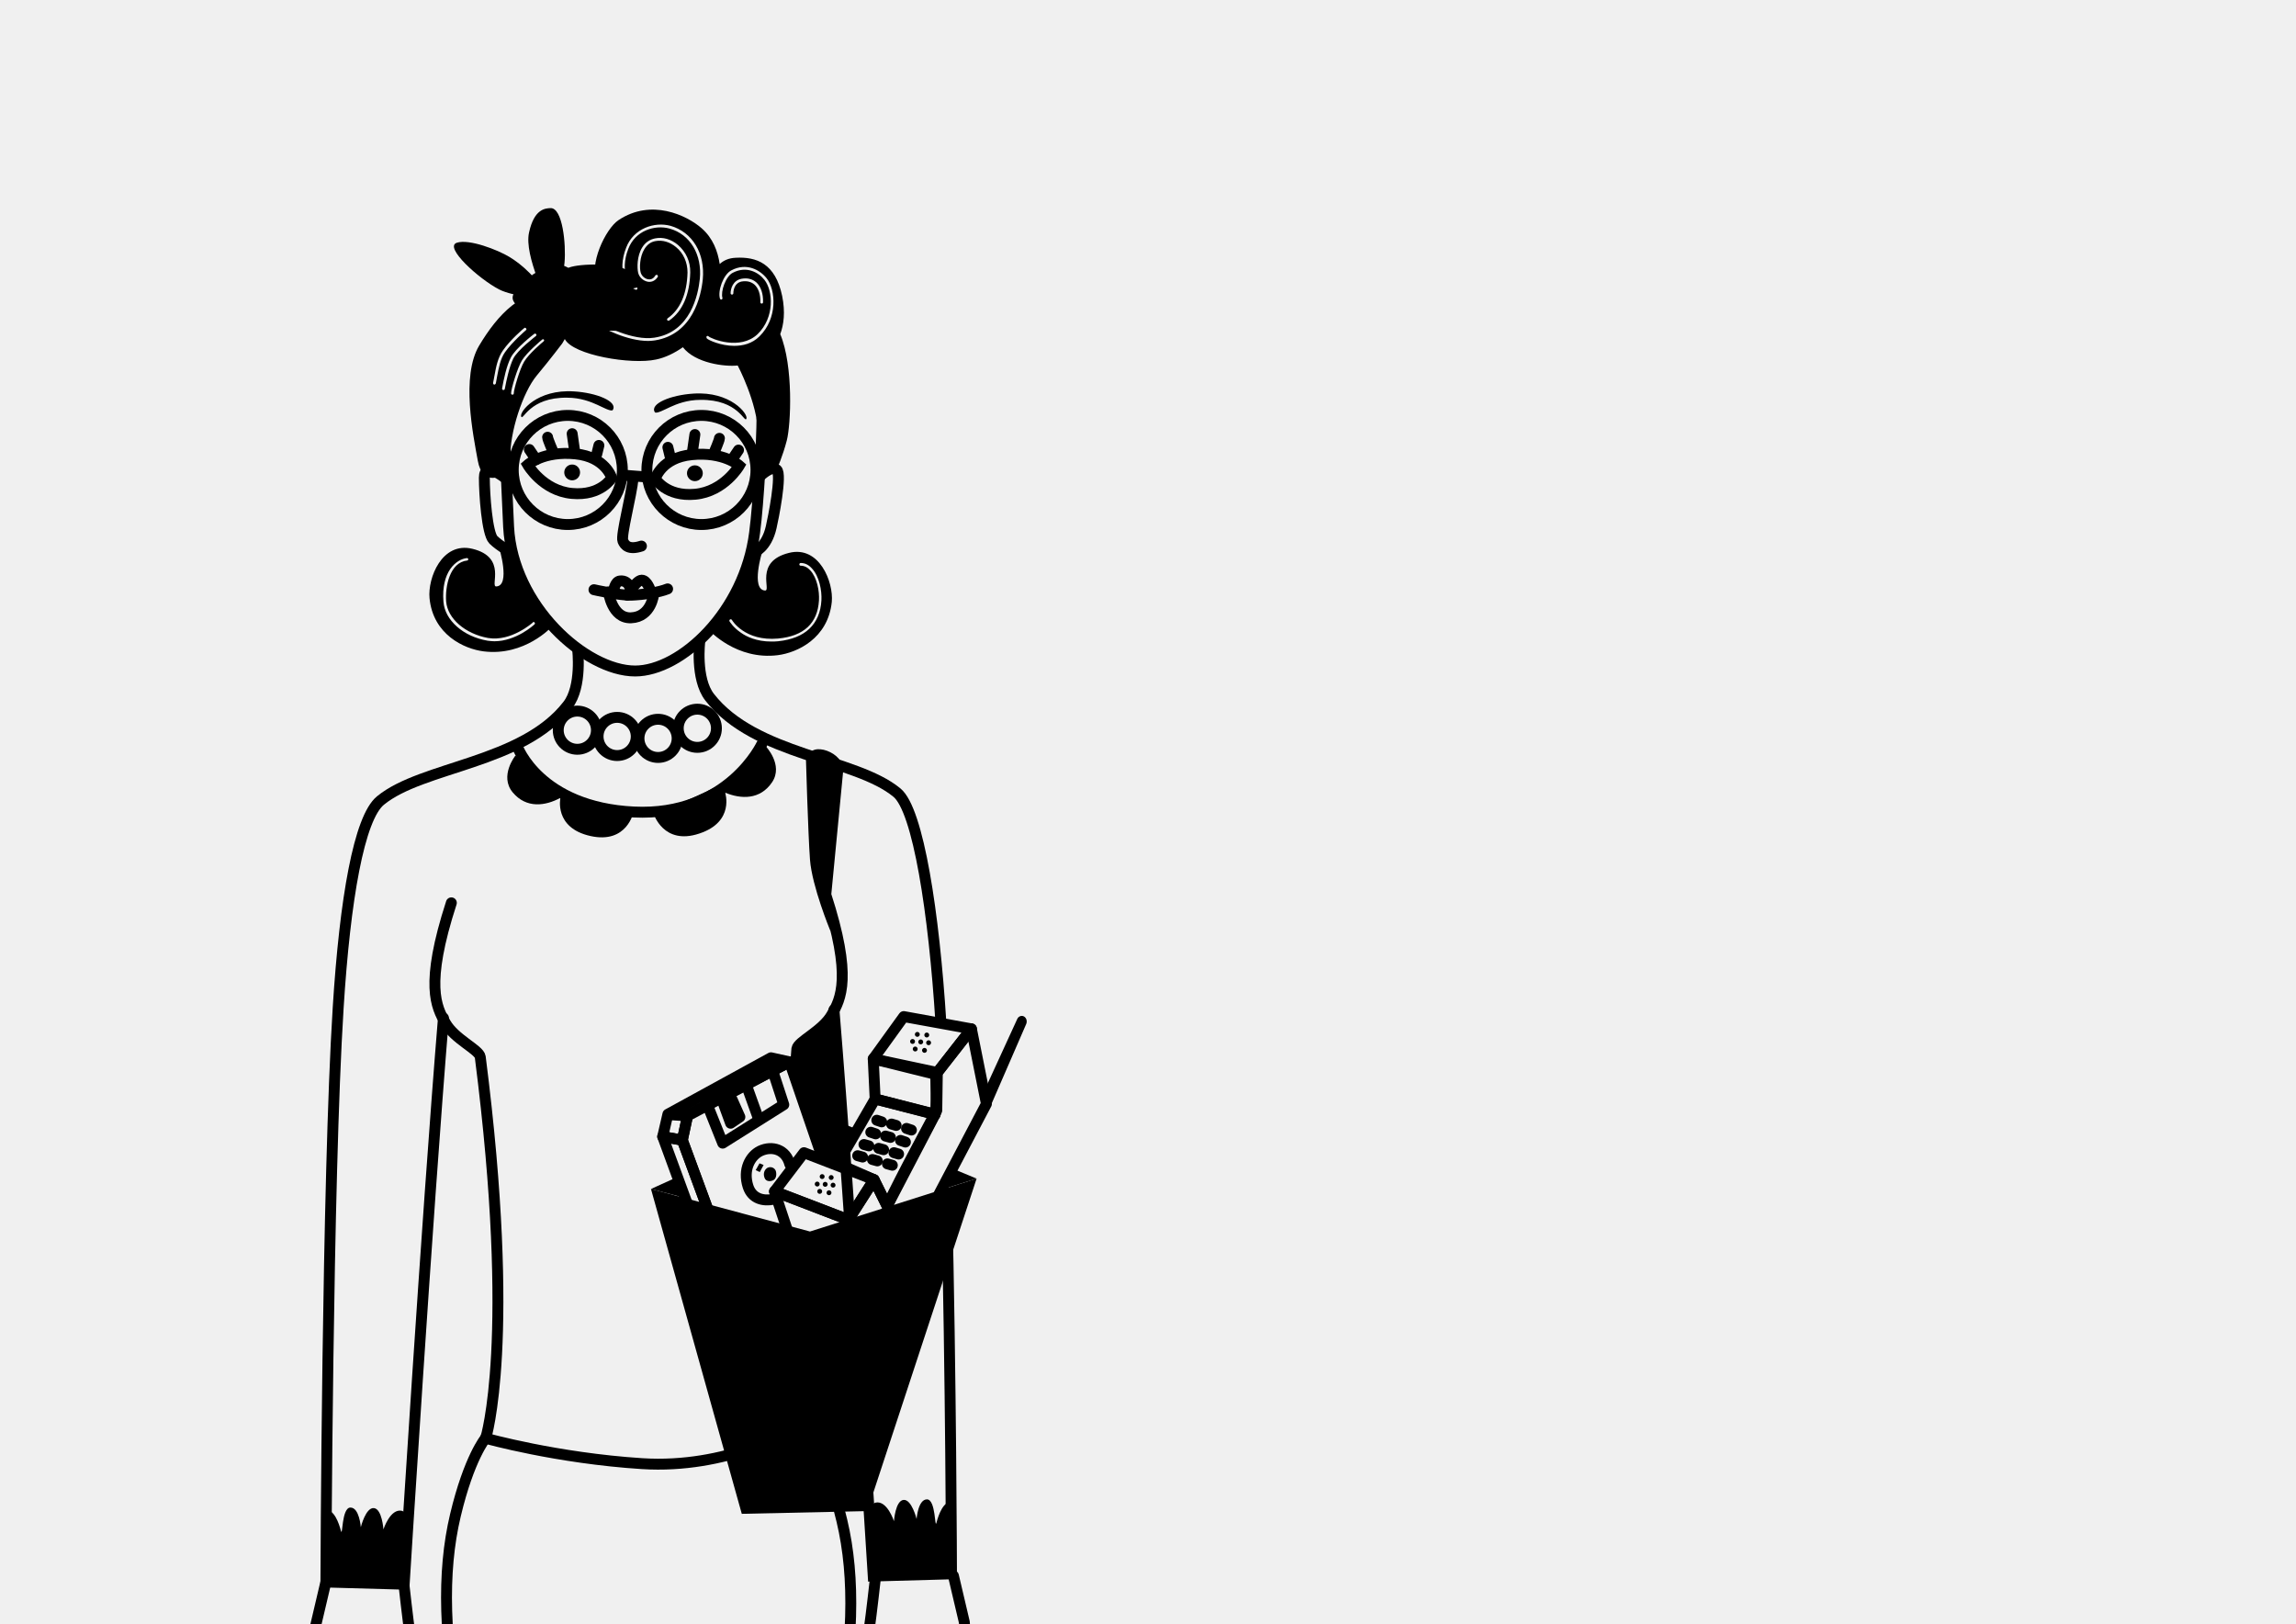
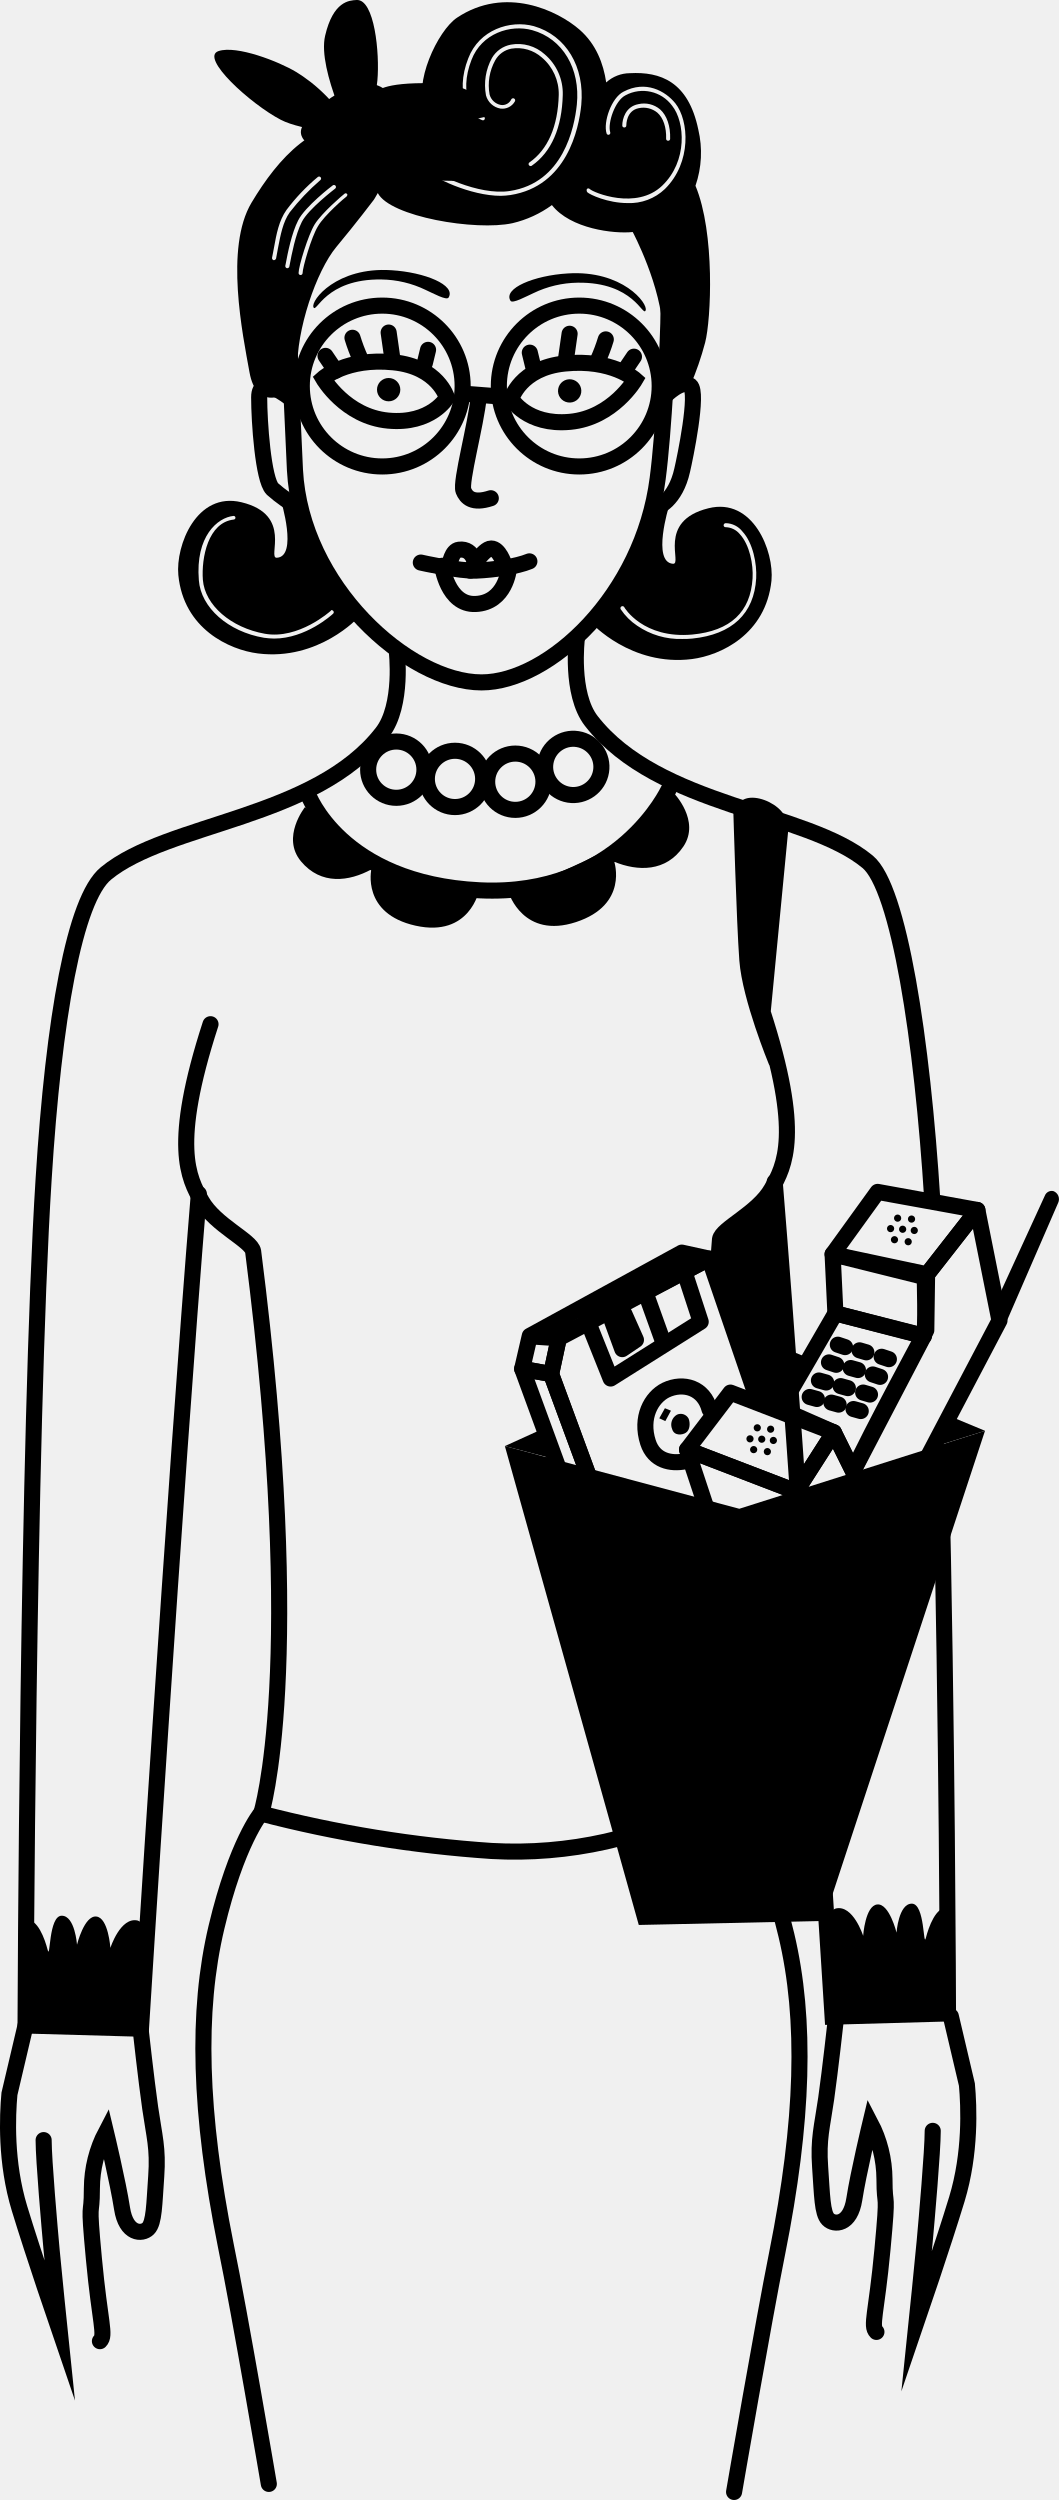
- <svg xmlns="http://www.w3.org/2000/svg" version="1.1" id="Calque_1" x="0px" y="0px" viewBox="0 0 841.9 595.3" style="enable-background:new 0 0 841.9 595.3;" xml:space="preserve">
-   <style type="text/css">
- 	.st0{fill:none;stroke:#000000;stroke-width:4;stroke-linecap:round;stroke-miterlimit:10;}
- 	.st1{fill:none;stroke:#000000;stroke-width:4;stroke-linecap:round;stroke-linejoin:round;stroke-miterlimit:10;}
- 	.st2{fill:#FFFFFF;stroke:#000000;stroke-width:4;stroke-linecap:round;stroke-linejoin:round;stroke-miterlimit:10;}
- </style>
-   <g>
-     <g>
-       <g>
-         <circle cx="209.8" cy="173.2" r="2.9" />
-         <path class="st0" d="M224.3,175.2c0,0-2.2-7.7-13.3-8.8c-11.7-1.2-17.5,4-17.5,4s5.5,9.5,16.2,10.5S224.3,175.2,224.3,175.2z" />
-         <path class="st0" d="M232.2,175c-0.7,7-4.6,21.2-3.8,23.3c0.7,1.7,2.2,3.4,6.8,1.9" />
-         <path class="st0" d="M279.4,153.5c0,6.8-1.2,30.5-2.7,41.8c-3.7,29-27,50.7-43.8,50.7c-18.2,0-44.9-24-46.4-52.8     c-0.4-7.8-1.6-35.9-1.6-35.9" />
-         <path d="M219,148.4c1.8,0.8,5.2,2.7,5.7,1.9c1.9-3.1-5.9-6.3-14.2-6.8c-13.6-0.9-20.1,7.5-19.4,9.2c0.7,1.8,2.9-7.1,16.9-6.9     C212.8,145.8,216.6,147.3,219,148.4z" />
-         <path class="st0" d="M185.3,175.3c0,0-7.7-6.3-7.7-0.2s1,20.5,3.3,22.8s6.7,4.7,6.7,4.7" />
-         <path class="st0" d="M278.6,174.7c0,0,4.1-4.2,6.2-2.5c2,1.7-1.3,18-2,21c-1.7,7.7-6.2,9.2-6.2,9.2" />
-         <line class="st0" x1="194.1" y1="164.8" x2="196.6" y2="168.5" />
-         <path class="st0" d="M200.8,160.3c0,0.7,2,5.3,2,5.3" />
-         <line class="st0" x1="209.8" y1="159" x2="210.7" y2="165.3" />
-         <line class="st0" x1="219.6" y1="163.3" x2="218.8" y2="166.6" />
-         <circle cx="254.8" cy="173.5" r="2.9" />
-         <path class="st0" d="M240.3,175.5c0,0,2.2-7.7,13.3-8.8c11.7-1.2,17.5,4,17.5,4s-5.5,9.5-16.2,10.5     C244.2,182.2,240.3,175.5,240.3,175.5z" />
-         <path d="M245.8,149.2c-1.8,0.8-5.2,2.7-5.7,1.9c-1.9-3.1,5.9-6.3,14.2-6.8c13.6-0.9,20.1,7.5,19.4,9.2c-0.7,1.8-2.9-7.1-16.9-6.9     C252,146.6,248.2,148.1,245.8,149.2z" />
-         <line class="st0" x1="270.8" y1="165" x2="268.3" y2="168.7" />
-         <path class="st0" d="M263.8,160.7c0,0.7-2,5.3-2,5.3" />
-         <line class="st0" x1="254.8" y1="159.3" x2="253.9" y2="165.6" />
-         <line class="st0" x1="244.9" y1="164" x2="245.7" y2="167.3" />
-         <path class="st0" d="M217.8,216.2c0,0,9.7,2.2,13.8,2c4.5-0.2,10-1,13.2-2.3" />
-         <path class="st0" d="M225,216.5c0,0,0.5-3.3,2.3-3.5c3.8-0.5,4.2,4.3,4.2,4.3" />
-         <path class="st0" d="M230.1,218.2c0,0,3.2-5.5,5.2-5.5s3.2,3.8,3.2,3.8" />
-         <path class="st0" d="M223.1,217c0,0,1.3,9.8,8.3,9.5c7.5-0.3,8.3-8.7,8.3-8.7" />
-         <path d="M205.7,108.3c0,0,3.8-9.3,15.1-11.3s11.6,15,11.6,15l-5,9.3l-17.7-0.3L205.7,108.3z" />
-         <path d="M200.9,109.7c0,0-12.5-0.8-17.9-3.6c-7.5-3.9-20.3-15.5-15.5-17.1c4.5-1.5,15,2.6,19.3,5.2     C191.1,96.8,197.5,102.1,200.9,109.7z" />
-         <path d="M201.8,112.9c-0.4-0.9-9.8-19.1-7.8-27.7c1.9-8.7,6-8.8,7.8-8.9c4.5-0.3,5.8,13.3,5.2,20S201.8,112.9,201.8,112.9z" />
-         <path d="M196,115c0,0-11.1-2.9-7.2-8c4.8-6.2,9.3-8,11.6-9c5.4-2.3,8.9,0.1,10.9,3.2S209,109,209,109L196,115z" />
-         <path d="M206.8,99.2c0,0,1-2.5,14-2.2s14.5,8,14.5,8l-25,5.8L206.8,99.2z" />
-         <path class="st0" d="M165.5,331c-9.8,30.2-5.5,38.2-2.2,44c3.4,6,12.4,9.8,12.8,12.5c13.3,104,2,139.8,2,139.8s26,7.3,57.3,9.3     s55-12.3,55-12.3" />
-         <path class="st0" d="M211.8,238c0,0,1.7,13.7-3.6,20.5c-16.6,21.5-53.3,22.3-68.7,35c-7.8,6.4-13,36-15.5,76     c-4,63-4.5,210.5-4.5,210.5l28.7,0.8c0,0,8.3-133.5,14.4-207.6" />
-         <path d="M119.5,580c0,0-3-25.9,0-26.3s4.8,4.8,5.5,7.5s0.2-8.5,3.5-8.5s3.8,7.2,3.8,7.2s1.8-7.3,4.8-7s3.5,7.8,3.5,7.8     s2.5-7.8,6.8-6.8s0.8,26.8,0.8,26.8L119.5,580z" />
-         <path class="st1" d="M306.2,340.2c0,0-6.5-15.8-7.2-25.2s-1.5-37.5-1.5-37.5l9.8,3.8l-4.5,46.7c9.8,30.2,5.5,38.2,2.2,44     c-3.4,6-12.4,9.8-12.8,12.5l-0.6,7.8" />
-         <path class="st1" d="M290.3,524.3c0,0-6.3-19.8-4-72.6" />
-         <path class="st0" d="M345,374.8c-2.5-40-8.3-77.8-16.1-84.2c-15.3-12.7-52-13.5-68.7-35c-5.3-6.8-3.6-20.5-3.6-20.5" />
-         <path class="st0" d="M305.8,370.2c6.1,74.1,14.4,207.6,14.4,207.6l28.7-0.8c0,0-0.2-72.8-1.8-138" />
-         <path d="M348.9,577c0,0,3-25.9,0-26.3s-4.8,4.8-5.5,7.5s-0.2-8.5-3.5-8.5s-3.8,7.2-3.8,7.2s-1.8-7.3-4.8-7s-3.5,7.8-3.5,7.8     s-2.5-7.8-6.8-6.8s-0.8,26.8-0.8,26.8L348.9,577z" />
-         <circle class="st1" cx="208.2" cy="172.3" r="20" />
-         <circle class="st1" cx="257.2" cy="172.3" r="20" />
-         <line class="st1" x1="228.5" y1="174.2" x2="236.2" y2="174.8" />
-         <circle class="st0" cx="211.7" cy="267.7" r="7" />
-         <circle class="st0" cx="226.3" cy="270" r="7" />
-         <circle class="st0" cx="241.3" cy="270.7" r="7" />
-         <circle class="st0" cx="255.7" cy="267" r="7" />
-         <path class="st0" d="M189.7,273.7c0,0,8,22.3,42.7,24s47-25,47-25" />
-         <path d="M232.3,297.7c0,0-2.3,11.8-15.8,8.8s-11-14-11-14c-5.5,3-12.5,4-17.5-2s1-13.5,1-13.5s13.3,11,18.3,13.3     C212.3,292.7,229.3,297.5,232.3,297.7z" />
-         <path d="M280.7,273.5c0,0,6.7,6.9,2.4,13.3c-4.4,6.5-11.4,6.2-17.2,3.8c0,0,3.6,10.7-9.5,15c-13.1,4.4-16.7-7.2-16.7-7.2     s14.3-5.5,22.3-9.7C270,284.7,278.6,276.7,280.7,273.5z" />
-         <path d="M296.2,278.2c-0.6,7.9,5.4,45.8,5.4,45.8s5.5-37,7-42C310.3,276.5,296.8,270.8,296.2,278.2z" />
-         <path class="st0" d="M178,527.3c0,0-6,7.2-11,28.2s-4.3,46.2,2.3,79.2C172.8,651.6,180,694,180,694" />
-         <path class="st0" d="M297.7,529.3c0,0,6,7.2,11,28.2s4.3,46.2-2.3,79.2c-3.4,16.9-10.7,59.3-10.7,59.3" />
-         <path class="st0" d="M148.1,580.8c0,0,1.4,12.7,2.4,19.7s2,10,1.5,17s-0.5,11.5-2,13s-5.5,1.5-6.5-5s-4-19-4-19s-3.5,6-3.5,14     s-1,1.5,0.5,17.5s3,19,1.5,20.5" />
-         <path class="st0" d="M124,608.5c0,5,1.5,22,2,27.5s2,20,2,20s-6.5-19-10-30.5s-3-23-2.5-28.5l4-17" />
-         <path class="st0" d="M321,578.5c0,0-1.4,12.7-2.4,19.7s-2,10-1.5,17s0.5,11.5,2,13s5.5,1.5,6.5-5s4-19,4-19s3.5,6,3.5,14     s1,1.5-0.5,17.5s-3,19-1.5,20.5" />
-         <path class="st0" d="M345.1,606.2c0,5-1.5,22-2,27.5s-2,20-2,20s6.5-19,10-30.5s3-23,2.5-28.5l-4-17" />
-         <g>
-           <polyline class="st1" points="291,454.5 268.7,468.2 250.2,418 252.2,408.7 289.5,389.3 300.9,422.6     " />
-           <polygon class="st1" points="289.5,389.3 282.7,387.8 244.9,408.5 243,416.7 250.2,418 252.1,409.1     " />
-           <polygon class="st1" points="258.8,403.6 265,419.1 287.4,405 282.6,390.3     " />
-           <line class="st1" x1="273" y1="395.9" x2="278.1" y2="410.1" />
-           <polygon class="st2" points="265.3,404.7 267.9,411.8 271.3,409.5 268.4,403     " />
-           <path class="st1" d="M289.6,426.8c-1.4-5.4-6.5-6.9-10.9-4.8c-3.6,1.8-6.4,6.8-4.4,13c1.5,4.6,5.7,5.4,9.2,4.7" />
-           <path d="M281.5,428.1c-1,0.5-1.8,1.9-1.2,3.6c0.5,1.7,2.5,1.5,3.4,0.9c1.1-0.7,1.1-2.5,0.7-3.5      C283.9,428.1,282.7,427.6,281.5,428.1z" />
-           <line class="st1" x1="252.1" y1="409.1" x2="246.2" y2="408.7" />
-           <polygon class="st1" points="243,416.7 261.1,466.1 268.7,468.2 250.2,418     " />
-           <polygon points="278.5,426.5 280,427.1 278.6,429.7 277.1,429     " />
-         </g>
-         <g>
-           <path class="st1" d="M325.3,442.2c4.1-9.1,18.2-35.1,18.2-35.1l0.2-13.9l12.5-16l5.5,27.5L324,476.4l-12.9-29.2l9.4-14.7      L325.3,442.2z" />
-           <polygon class="st1" points="343.7,393.2 320.2,388.2 331.4,372.7 356.2,377.2     " />
-           <path class="st1" d="M320.2,388.2l0.7,14.7l22,5.7c0.6-1.5,0.2-14.7,0.2-14.7L320.2,388.2z" />
-           <polygon class="st1" points="311.1,447.2 284,436.8 294.8,422.6 320.5,432.5     " />
-           <polygon class="st1" points="323.9,476.4 292.3,461.8 284,436.8 311.1,447.2     " />
-           <path class="st1" d="M320.9,402.9c0,0-13.1,22.7-13.8,23.7l13.4,5.9l4.8,9.7l17.6-33.7L320.9,402.9z" />
-           <path d="M360.2,401.5l12.8-27.9c0.4-0.9,1.3-1.3,2.1-1.1l0,0c1.1,0.3,1.7,1.7,1.2,2.9l-12.6,29c-0.8,1.8-3.2,1.4-3.5-0.5      l-0.2-1.1C360,402.3,360,401.9,360.2,401.5z" />
-           <line class="st1" x1="321.5" y1="410.7" x2="323.3" y2="411.3" />
-           <line class="st1" x1="326.9" y1="412.1" x2="328.6" y2="412.6" />
-           <line class="st1" x1="332.4" y1="413.7" x2="334.2" y2="414.3" />
-           <line class="st1" x1="319.3" y1="415.1" x2="321.1" y2="415.7" />
-           <line class="st1" x1="324.7" y1="416.5" x2="326.5" y2="417" />
-           <line class="st1" x1="330.2" y1="418.1" x2="332" y2="418.7" />
-           <line class="st1" x1="316.8" y1="419.6" x2="318.6" y2="420.1" />
-           <line class="st1" x1="322.2" y1="421" x2="324" y2="421.5" />
-           <line class="st1" x1="327.8" y1="422.6" x2="329.5" y2="423.1" />
-           <line class="st1" x1="314.5" y1="423.7" x2="316.3" y2="424.2" />
-           <line class="st1" x1="319.9" y1="425.1" x2="321.7" y2="425.6" />
-           <line class="st1" x1="325.4" y1="426.7" x2="327.2" y2="427.2" />
-           <g>
-             <ellipse transform="matrix(0.3829 -0.9238 0.9238 0.3829 -142.7444 544.7985)" cx="336.4" cy="379.2" rx="0.9" ry="0.9" />
-             <ellipse transform="matrix(0.3829 -0.9238 0.9238 0.3829 -140.8612 548.0549)" cx="339.8" cy="379.5" rx="0.9" ry="0.9" />
-             <ellipse transform="matrix(0.6483 -0.7614 0.7614 0.6483 -172.1075 391.3795)" cx="337.6" cy="382" rx="0.9" ry="0.9" />
-             <ellipse transform="matrix(0.6483 -0.7614 0.7614 0.6483 -171.3259 393.6978)" cx="340.5" cy="382.3" rx="0.9" ry="0.9" />
-             <ellipse transform="matrix(0.5016 -0.8651 0.8651 0.5016 -163.5126 479.7728)" cx="334.6" cy="381.8" rx="0.9" ry="0.9" />
-             <ellipse transform="matrix(0.8466 -0.5322 0.5322 0.8466 -153.2155 237.5891)" cx="335.6" cy="384.6" rx="0.9" ry="0.9" />
-             <ellipse transform="matrix(0.8466 -0.5322 0.5322 0.8466 -152.9516 239.4725)" cx="339" cy="385.1" rx="0.9" ry="0.9" />
-           </g>
-           <g>
-             <ellipse transform="matrix(0.3829 -0.9238 0.9238 0.3829 -212.5032 544.7038)" cx="301.5" cy="431.4" rx="0.9" ry="0.9" />
-             <ellipse transform="matrix(0.3829 -0.9238 0.9238 0.3829 -210.729 547.9821)" cx="304.8" cy="431.7" rx="0.9" ry="0.9" />
-             <ellipse transform="matrix(0.6483 -0.7614 0.7614 0.6483 -224.1975 383.1057)" cx="302.6" cy="434.2" rx="0.9" ry="0.9" />
-             <ellipse transform="matrix(0.6483 -0.7614 0.7614 0.6483 -223.4158 385.4242)" cx="305.5" cy="434.5" rx="0.9" ry="0.9" />
-             <ellipse transform="matrix(0.5016 -0.8651 0.8651 0.5016 -226.1614 475.5405)" cx="299.6" cy="434.1" rx="0.9" ry="0.9" />
-             <ellipse transform="matrix(0.8466 -0.5322 0.5322 0.8466 -186.3815 226.9698)" cx="300.6" cy="436.8" rx="0.9" ry="0.9" />
-             <ellipse transform="matrix(0.8466 -0.5322 0.5322 0.8466 -186.1176 228.8531)" cx="304" cy="437.3" rx="0.9" ry="0.9" />
-           </g>
-         </g>
-         <polygon points="238.7,435.9 297,451.5 358.1,432.1 318,554 272,555    " />
-         <polygon points="248.4,431.5 238.7,435.9 251.2,439.2    " />
-         <g>
-           <path d="M320.5,432.5l-13.4-5.9c0.3-0.5,3.9-6.6,7.3-12.5l-6.4-2.6l-1.8-40l-13.9,13l-0.9,10.4l10.4,30.4L320.5,432.5z" />
-           <polygon points="345.1,436.2 358.1,432.1 349.2,428.4     " />
-         </g>
-         <path d="M289.3,202.7c-12.9,3.2-6.3,14-8.8,13.8c-5.3-0.4-1-14.3-1-14.3l-5-1L270,218l-9.8,13.2c0,0,9.9,10.9,25,9     c7.1-0.9,18.4-6.1,19.8-19.5C305.7,213.4,300.4,199.9,289.3,202.7z M301.2,220.1c-0.5,8.8-6,14-15.9,15c-0.9,0.1-1.7,0.1-2.5,0.1     c-5.3,0-9-1.7-11.2-3.3c-2.8-1.9-4-4-4.1-4.1c-0.1-0.2-0.1-0.5,0.2-0.7c0.2-0.1,0.5-0.1,0.7,0.2c0,0.1,4.7,7.9,16.9,6.8     c9.5-0.9,14.5-5.6,15-14c0.2-3.4-0.7-8.3-3.2-11c-1-1.1-2.2-1.7-3.5-1.7c-0.3,0-0.5-0.2-0.5-0.5s0.3-0.5,0.5-0.5     c1.6,0,3,0.7,4.2,2.1C300.4,211.3,301.4,216.5,301.2,220.1z" />
-         <path d="M188,199.7l-5,1c0,0,4.3,14-1,14.3c-2.5,0.2,4.1-10.7-8.8-13.8c-11.2-2.7-16.4,10.8-15.7,18.1     c1.3,13.4,12.7,18.6,19.8,19.5c15.1,1.9,25-9,25-9l-9.8-13.2L188,199.7z M196,228.2c0.2,0.2,0.2,0.5,0,0.7     c-0.3,0.3-6.8,6.2-14.7,6.2c-0.8,0-1.7-0.1-2.5-0.2c-8.9-1.5-15.7-7.5-16.2-14.3c-0.9-11,4.7-15.6,8.6-16c0.3,0,0.5,0.2,0.5,0.4     c0,0.3-0.2,0.5-0.4,0.5c-6.4,0.7-8.1,9.5-7.7,15c0.5,6.3,7,11.9,15.4,13.4c8.5,1.4,16.3-5.6,16.4-5.7     C195.5,227.9,195.8,228,196,228.2z" />
-         <path d="M270.5,134c0,0,7.2,13.5,7.5,25s-2,19-2,19l8.8-5.8c0,0,2.2-4.9,3.7-10.7c1.5-5.7,2.5-27.3-2.4-39     c1.3-3.5,1.9-8.1,0.7-14c-2.5-12-9.5-14.4-17-14c-2.6,0.1-4.5,1-5.9,2.3c-0.7-4.7-2.5-9.5-6.6-13.1c-5.5-4.8-18.5-11-30.5-3     c-4.8,3.2-11.1,16.6-7.8,22.9s5,9.3,5,9.3s-9.3,2.1-14.3,5.9c1.8-5.1,2.3-11.2-5.1-12c-13.1-1.4-22.2,8.7-28.9,19.9     s-2.2,32.8-0.5,42.2s8.5,5.5,8.5,5.5s3.7,4,3.4-6s4.7-24.7,9.7-30.7s9.3-11.7,9.3-11.7s0.4-0.6,1-1.7c3,5.9,24.4,9.5,33.5,7.5     c3.4-0.7,6.8-2.4,9.8-4.5l0,0C255,133.2,265.8,134.5,270.5,134z M182.3,137.9c-0.2,0.9-0.3,1.8-0.5,2.7c-0.1,0.2-0.3,0.4-0.5,0.4     h-0.1c-0.3-0.1-0.4-0.3-0.4-0.6c0.2-0.8,0.3-1.7,0.5-2.6c0.6-3.3,1.2-6.6,3.1-9.3c2.7-3.9,7.5-8,7.8-8.2c0.2-0.2,0.5-0.2,0.7,0.1     c0.2,0.2,0.2,0.5-0.1,0.7c0,0-4.9,4.2-7.6,8C183.5,131.5,182.9,134.8,182.3,137.9z M185.2,142.1l-0.1,0.5c0,0.2-0.3,0.4-0.5,0.4     h-0.1c-0.3-0.1-0.4-0.3-0.4-0.6l0.1-0.5c0.5-2.7,1.5-7.7,3.1-10.8c1.7-3.4,8.3-8.5,8.6-8.7c0.2-0.2,0.5-0.1,0.7,0.1     s0.1,0.5-0.1,0.7c-0.1,0.1-6.7,5.1-8.3,8.3C186.7,134.6,185.7,139.5,185.2,142.1z M199.3,125.2c-0.1,0-5.5,4.6-7.1,7.4     c-1.6,2.6-3.8,10.2-3.8,11.6c0,0.3-0.2,0.5-0.5,0.5s-0.5-0.2-0.5-0.5c0-1.7,2.4-9.5,4-12.1c1.8-2.9,7.1-7.4,7.4-7.6     c0.2-0.2,0.5-0.2,0.7,0.1C199.6,124.7,199.5,125,199.3,125.2z M257.7,102.4c-0.6,6-3.6,20.2-17.6,22.4c-0.8,0.1-1.6,0.2-2.4,0.2     c-7.5,0-17-4.5-19.1-6.8c-0.2-0.2-0.2-0.5,0-0.7s0.5-0.2,0.7,0c1.8,2,12.9,7.5,20.6,6.3c13.3-2,16.1-15.7,16.7-21.5     c0.9-8.9-3.5-16.4-11.1-18.5c-5.4-1.5-12.6,0.8-15.1,7.4c-1.6,4.1-1.7,8-0.5,10.8c0.7,1.6,1.9,2.8,3.5,3.3     c0.3,0.1,0.4,0.4,0.3,0.6c-0.1,0.3-0.4,0.4-0.6,0.3c-1.8-0.7-3.2-2-4-3.9c-1.3-3-1.2-7.2,0.5-11.5c2.7-7.1,10.4-9.6,16.3-8     C253.9,85.1,258.6,92.9,257.7,102.4z M247.9,90.6c-2.3-1.9-5-2.7-7.6-2.2c-1.7,0.3-3,1.3-4,2.9c-1.8,2.9-1.8,7-1.4,8.5     c0.3,1.3,1.5,2.4,2.8,2.6c0.7,0.1,1.8,0,2.6-1.4c0.1-0.2,0.5-0.3,0.7-0.2c0.2,0.1,0.3,0.5,0.2,0.7c-0.9,1.4-2.2,2-3.6,1.8     c-1.7-0.3-3.2-1.6-3.6-3.3c-0.4-1.7-0.5-6.1,1.5-9.3c1.1-1.8,2.7-2.9,4.7-3.3c2.9-0.6,5.9,0.3,8.4,2.4c2.9,2.5,4.6,6.1,4.5,10.1     c-0.2,8.1-2.8,14.2-7.7,17.6c-0.1,0.1-0.2,0.1-0.3,0.1c-0.2,0-0.3-0.1-0.4-0.2c-0.2-0.2-0.1-0.5,0.1-0.7c4.6-3.2,7.1-9,7.3-16.8     C252.1,96.2,250.6,92.8,247.9,90.6z M259.1,123.3c0.2-0.2,0.5-0.2,0.7,0c0.9,0.9,11.6,5.3,18-0.8c6.3-6.1,5.7-15.9,2.5-19.9     c-2.2-2.8-6.6-5.2-11.6-2.6c-2.6,1.3-4.5,6.9-3.8,9.2c0.1,0.3-0.1,0.5-0.3,0.6c-0.3,0.1-0.5-0.1-0.6-0.3     c-0.9-2.8,1.2-8.9,4.2-10.4c5.5-2.9,10.4-0.2,12.9,2.9c3.4,4.3,4.1,14.7-2.6,21.3c-2.7,2.7-6.1,3.5-9.3,3.5     c-4.9,0-9.4-2.1-10-2.7C259,123.8,259,123.5,259.1,123.3z M268.9,107.5c0,0.3-0.2,0.5-0.5,0.5l0,0c-0.3,0-0.5-0.2-0.5-0.5     c0-1.6,0.8-4.7,4-5.3c2.2-0.4,4,0.1,5.4,1.3c1.7,1.5,2.6,4.2,2.5,7.3c0,0.3-0.2,0.5-0.5,0.5l0,0c-0.3,0-0.5-0.2-0.5-0.5     c0.1-2.8-0.7-5.2-2.2-6.5c-1.2-1-2.7-1.4-4.6-1.1C268.9,103.8,268.9,107.3,268.9,107.5z" />
-       </g>
-     </g>
-   </g>
+ <svg xmlns="http://www.w3.org/2000/svg" id="Calque_1" data-name="Calque 1" viewBox="0 0 263.33 621.7">
+   <defs>
+     <style>.cls-1,.cls-2{fill:none;}.cls-1,.cls-2,.cls-3{stroke:#000;stroke-linecap:round;stroke-width:4px;}.cls-1{stroke-miterlimit:10;}.cls-2,.cls-3{stroke-linejoin:round;}.cls-3{fill:#fff;}</style>
+   </defs>
+   <circle cx="96.65" cy="96.9" r="2.9" />
+   <path class="cls-1" d="M224.3,175.2s-2.2-7.7-13.3-8.8c-11.7-1.2-17.5,4-17.5,4s5.5,9.5,16.2,10.5S224.3,175.2,224.3,175.2Z" transform="translate(-113.15 -76.3)" />
+   <path class="cls-1" d="M232.2,175c-.7,7-4.6,21.2-3.8,23.3.7,1.7,2.2,3.4,6.8,1.9" transform="translate(-113.15 -76.3)" />
+   <path class="cls-1" d="M279.4,153.5c0,6.8-1.2,30.5-2.7,41.8-3.7,29-27,50.7-43.8,50.7-18.2,0-44.9-24-46.4-52.8-.4-7.8-1.6-35.9-1.6-35.9" transform="translate(-113.15 -76.3)" />
+   <path d="M219,148.4c1.8.8,5.2,2.7,5.7,1.9,1.9-3.1-5.9-6.3-14.2-6.8-13.6-.9-20.1,7.5-19.4,9.2s2.9-7.1,16.9-6.9A26.06,26.06,0,0,1,219,148.4Z" transform="translate(-113.15 -76.3)" />
+   <path class="cls-1" d="M185.3,175.3s-7.7-6.3-7.7-.2,1,20.5,3.3,22.8a36.42,36.42,0,0,0,6.7,4.7" transform="translate(-113.15 -76.3)" />
+   <path class="cls-1" d="M278.6,174.7s4.1-4.2,6.2-2.5-1.3,18-2,21c-1.7,7.7-6.2,9.2-6.2,9.2" transform="translate(-113.15 -76.3)" />
+   <line class="cls-1" x1="80.95" y1="88.5" x2="83.45" y2="92.2" />
+   <path class="cls-1" d="M200.8,160.3a43,43,0,0,0,2,5.3" transform="translate(-113.15 -76.3)" />
+   <line class="cls-1" x1="96.65" y1="82.7" x2="97.55" y2="89" />
+   <line class="cls-1" x1="106.45" y1="87" x2="105.65" y2="90.3" />
+   <circle cx="254.8" cy="173.5" r="2.9" transform="translate(-70.42 320.92) rotate(-80.78)" />
+   <path class="cls-1" d="M240.3,175.5s2.2-7.7,13.3-8.8c11.7-1.2,17.5,4,17.5,4s-5.5,9.5-16.2,10.5S240.3,175.5,240.3,175.5Z" transform="translate(-113.15 -76.3)" />
+   <path d="M245.8,149.2c-1.8.8-5.2,2.7-5.7,1.9-1.9-3.1,5.9-6.3,14.2-6.8,13.6-.9,20.1,7.5,19.4,9.2s-2.9-7.1-16.9-6.9A26.06,26.06,0,0,0,245.8,149.2Z" transform="translate(-113.15 -76.3)" />
+   <line class="cls-1" x1="157.65" y1="88.7" x2="155.15" y2="92.4" />
+   <path class="cls-1" d="M263.8,160.7a43,43,0,0,1-2,5.3" transform="translate(-113.15 -76.3)" />
+   <line class="cls-1" x1="141.65" y1="83" x2="140.75" y2="89.3" />
+   <line class="cls-1" x1="131.75" y1="87.7" x2="132.55" y2="91" />
+   <path class="cls-1" d="M217.8,216.2s9.7,2.2,13.8,2c4.5-.2,10-1,13.2-2.3" transform="translate(-113.15 -76.3)" />
+   <path class="cls-1" d="M225,216.5s.5-3.3,2.3-3.5c3.8-.5,4.2,4.3,4.2,4.3" transform="translate(-113.15 -76.3)" />
+   <path class="cls-1" d="M230.1,218.2s3.2-5.5,5.2-5.5,3.2,3.8,3.2,3.8" transform="translate(-113.15 -76.3)" />
+   <path class="cls-1" d="M223.1,217s1.3,9.8,8.3,9.5c7.5-.3,8.3-8.7,8.3-8.7" transform="translate(-113.15 -76.3)" />
+   <path d="M205.7,108.3A20.46,20.46,0,0,1,220.8,97c11.3-2,11.6,15,11.6,15l-5,9.3-17.7-.3Z" transform="translate(-113.15 -76.3)" />
+   <path d="M200.9,109.7s-12.5-.8-17.9-3.6c-7.5-3.9-20.3-15.5-15.5-17.1,4.5-1.5,15,2.6,19.3,5.2S197.5,102.1,200.9,109.7Z" transform="translate(-113.15 -76.3)" />
+   <path d="M201.8,112.9c-.4-.9-9.8-19.1-7.8-27.7s6-8.8,7.8-8.9c4.5-.3,5.8,13.3,5.2,20S201.8,112.9,201.8,112.9Z" transform="translate(-113.15 -76.3)" />
+   <path d="M196,115s-11.1-2.9-7.2-8a26.51,26.51,0,0,1,11.6-9c5.4-2.3,8.9.1,10.9,3.2S209,109,209,109Z" transform="translate(-113.15 -76.3)" />
+   <path d="M206.8,99.2s1-2.5,14-2.2,14.5,8,14.5,8l-25,5.8Z" transform="translate(-113.15 -76.3)" />
+   <path class="cls-1" d="M165.5,331c-9.8,30.2-5.5,38.2-2.2,44,3.4,6,12.4,9.8,12.8,12.5,13.3,104,2,139.8,2,139.8a310.15,310.15,0,0,0,57.3,9.3,103.46,103.46,0,0,0,55-12.3" transform="translate(-113.15 -76.3)" />
+   <path class="cls-1" d="M211.8,238s1.7,13.7-3.6,20.5c-16.6,21.5-53.3,22.3-68.7,35-7.8,6.4-13,36-15.5,76-4,63-4.5,210.5-4.5,210.5l28.7.8s8.3-133.5,14.4-207.6" transform="translate(-113.15 -76.3)" />
+   <path d="M119.5,580s-3-25.9,0-26.3,4.8,4.8,5.5,7.5.2-8.5,3.5-8.5,3.8,7.2,3.8,7.2,1.8-7.3,4.8-7,3.5,7.8,3.5,7.8,2.5-7.8,6.8-6.8.8,26.8.8,26.8Z" transform="translate(-113.15 -76.3)" />
+   <path class="cls-2" d="M306.2,340.2s-6.5-15.8-7.2-25.2-1.5-37.5-1.5-37.5l9.8,3.8L302.8,328c9.8,30.2,5.5,38.2,2.2,44-3.4,6-12.4,9.8-12.8,12.5l-.6,7.8" transform="translate(-113.15 -76.3)" />
+   <path class="cls-2" d="M290.3,524.3s-6.3-19.8-4-72.6" transform="translate(-113.15 -76.3)" />
+   <path class="cls-1" d="M345,374.8c-2.5-40-8.3-77.8-16.1-84.2-15.3-12.7-52-13.5-68.7-35-5.3-6.8-3.6-20.5-3.6-20.5" transform="translate(-113.15 -76.3)" />
+   <path class="cls-1" d="M305.8,370.2c6.1,74.1,14.4,207.6,14.4,207.6l28.7-.8s-.2-72.8-1.8-138" transform="translate(-113.15 -76.3)" />
+   <path d="M348.9,577s3-25.9,0-26.3-4.8,4.8-5.5,7.5-.2-8.5-3.5-8.5-3.8,7.2-3.8,7.2-1.8-7.3-4.8-7-3.5,7.8-3.5,7.8-2.5-7.8-6.8-6.8-.8,26.8-.8,26.8Z" transform="translate(-113.15 -76.3)" />
+   <circle class="cls-2" cx="95.05" cy="96" r="20" />
+   <circle class="cls-2" cx="144.05" cy="96" r="20" />
+   <line class="cls-2" x1="115.35" y1="97.9" x2="123.05" y2="98.5" />
+   <circle class="cls-1" cx="98.55" cy="191.4" r="7" />
+   <circle class="cls-1" cx="113.15" cy="193.7" r="7" />
+   <circle class="cls-1" cx="128.15" cy="194.4" r="7" />
+   <circle class="cls-1" cx="255.7" cy="267" r="7" transform="translate(-161.96 400.33) rotate(-80.78)" />
+   <path class="cls-1" d="M189.7,273.7s8,22.3,42.7,24,47-25,47-25" transform="translate(-113.15 -76.3)" />
+   <path d="M232.3,297.7s-2.3,11.8-15.8,8.8-11-14-11-14c-5.5,3-12.5,4-17.5-2s1-13.5,1-13.5,13.3,11,18.3,13.3S229.3,297.5,232.3,297.7Z" transform="translate(-113.15 -76.3)" />
+   <path d="M280.7,273.5s6.7,6.9,2.4,13.3-11.4,6.2-17.2,3.8c0,0,3.6,10.7-9.5,15s-16.7-7.2-16.7-7.2,14.3-5.5,22.3-9.7C270,284.7,278.6,276.7,280.7,273.5Z" transform="translate(-113.15 -76.3)" />
+   <path d="M296.2,278.2c-.6,7.9,5.4,45.8,5.4,45.8s5.5-37,7-42C310.3,276.5,296.8,270.8,296.2,278.2Z" transform="translate(-113.15 -76.3)" />
+   <path class="cls-1" d="M178,527.3s-6,7.2-11,28.2-4.3,46.2,2.3,79.2C172.8,651.6,180,694,180,694" transform="translate(-113.15 -76.3)" />
+   <path class="cls-1" d="M297.7,529.3s6,7.2,11,28.2,4.3,46.2-2.3,79.2C303,653.6,295.7,696,295.7,696" transform="translate(-113.15 -76.3)" />
+   <path class="cls-1" d="M148.1,580.8s1.4,12.7,2.4,19.7,2,10,1.5,17-.5,11.5-2,13-5.5,1.5-6.5-5-4-19-4-19a30.46,30.46,0,0,0-3.5,14c0,8-1,1.5.5,17.5s3,19,1.5,20.5" transform="translate(-113.15 -76.3)" />
+   <path class="cls-1" d="M124,608.5c0,5,1.5,22,2,27.5s2,20,2,20-6.5-19-10-30.5-3-23-2.5-28.5l4-17" transform="translate(-113.15 -76.3)" />
+   <path class="cls-1" d="M321,578.5s-1.4,12.7-2.4,19.7-2,10-1.5,17,.5,11.5,2,13,5.5,1.5,6.5-5,4-19,4-19a30.46,30.46,0,0,1,3.5,14c0,8,1,1.5-.5,17.5s-3,19-1.5,20.5" transform="translate(-113.15 -76.3)" />
+   <path class="cls-1" d="M345.1,606.2c0,5-1.5,22-2,27.5s-2,20-2,20,6.5-19,10-30.5,3-23,2.5-28.5l-4-17" transform="translate(-113.15 -76.3)" />
+   <polyline class="cls-2" points="177.85 378.2 155.55 391.9 137.05 341.7 139.05 332.4 176.35 313 187.75 346.31" />
+   <polygon class="cls-2" points="176.35 313 169.55 311.5 131.75 332.2 129.85 340.4 137.05 341.7 138.95 332.81 176.35 313" />
+   <polygon class="cls-2" points="145.65 327.31 151.85 342.81 174.25 328.7 169.45 314 145.65 327.31" />
+   <line class="cls-2" x1="159.85" y1="319.6" x2="164.95" y2="333.8" />
+   <polygon class="cls-3" points="152.15 328.4 154.75 335.5 158.15 333.2 155.25 326.7 152.15 328.4" />
+   <path class="cls-2" d="M289.6,426.8c-1.4-5.4-6.5-6.9-10.9-4.8-3.6,1.8-6.4,6.8-4.4,13,1.5,4.6,5.7,5.4,9.2,4.7" transform="translate(-113.15 -76.3)" />
+   <path d="M281.5,428.1a2.86,2.86,0,0,0-1.2,3.6c.5,1.7,2.5,1.5,3.4.9,1.1-.7,1.1-2.5.7-3.5A2.21,2.21,0,0,0,281.5,428.1Z" transform="translate(-113.15 -76.3)" />
+   <line class="cls-2" x1="138.95" y1="332.8" x2="133.05" y2="332.4" />
+   <polygon class="cls-2" points="129.85 340.4 147.95 389.81 155.55 391.9 137.05 341.7 129.85 340.4" />
+   <polygon points="165.35 350.2 166.85 350.81 165.45 353.4 163.95 352.7 165.35 350.2" />
+   <path class="cls-2" d="M325.3,442.2c4.1-9.1,18.2-35.1,18.2-35.1l.2-13.9,12.5-16,5.5,27.5L324,476.4l-12.9-29.2,9.4-14.7Z" transform="translate(-113.15 -76.3)" />
+   <polygon class="cls-2" points="230.55 316.9 207.05 311.9 218.25 296.4 243.05 300.9 230.55 316.9" />
+   <path class="cls-2" d="M320.2,388.2l.7,14.7,22,5.7c.6-1.5.2-14.7.2-14.7Z" transform="translate(-113.15 -76.3)" />
+   <polygon class="cls-2" points="197.95 370.9 170.85 360.5 181.65 346.31 207.35 356.2 197.95 370.9" />
+   <polygon class="cls-2" points="210.75 400.11 179.15 385.5 170.85 360.5 197.95 370.9 210.75 400.11" />
+   <path class="cls-2" d="M320.9,402.9s-13.1,22.7-13.8,23.7l13.4,5.9,4.8,9.7,17.6-33.7Z" transform="translate(-113.15 -76.3)" />
+   <path d="M360.2,401.5,373,373.6a1.83,1.83,0,0,1,2.1-1.1h0a2.14,2.14,0,0,1,1.2,2.9l-12.6,29a1.82,1.82,0,0,1-3.5-.5l-.2-1.1A2.74,2.74,0,0,1,360.2,401.5Z" transform="translate(-113.15 -76.3)" />
+   <line class="cls-2" x1="208.35" y1="334.4" x2="210.15" y2="335" />
+   <line class="cls-2" x1="213.75" y1="335.8" x2="215.45" y2="336.3" />
+   <line class="cls-2" x1="219.25" y1="337.4" x2="221.05" y2="338" />
+   <line class="cls-2" x1="206.15" y1="338.8" x2="207.95" y2="339.4" />
+   <line class="cls-2" x1="211.55" y1="340.2" x2="213.35" y2="340.7" />
+   <line class="cls-2" x1="217.05" y1="341.8" x2="218.85" y2="342.4" />
+   <line class="cls-2" x1="203.65" y1="343.3" x2="205.45" y2="343.8" />
+   <line class="cls-2" x1="209.05" y1="344.7" x2="210.85" y2="345.2" />
+   <line class="cls-2" x1="214.65" y1="346.3" x2="216.35" y2="346.8" />
+   <line class="cls-2" x1="201.35" y1="347.4" x2="203.15" y2="347.9" />
+   <line class="cls-2" x1="206.75" y1="348.8" x2="208.55" y2="349.3" />
+   <line class="cls-2" x1="212.25" y1="350.4" x2="214.05" y2="350.9" />
+   <circle cx="223.22" cy="302.93" r="0.9" />
+   <circle cx="226.68" cy="303.16" r="0.9" />
+   <circle cx="224.47" cy="305.69" r="0.9" />
+   <circle cx="227.36" cy="305.99" r="0.9" />
+   <circle cx="221.47" cy="305.53" r="0.9" />
+   <circle cx="222.44" cy="308.29" r="0.9" />
+   <circle cx="225.85" cy="308.79" r="0.9" />
+   <circle cx="188.32" cy="355.07" r="0.9" />
+   <circle cx="191.64" cy="355.41" r="0.9" />
+   <circle cx="189.43" cy="357.9" r="0.9" />
+   <circle cx="192.32" cy="358.21" r="0.9" />
+   <circle cx="186.51" cy="357.81" r="0.9" />
+   <circle cx="187.42" cy="360.49" r="0.9" />
+   <circle cx="190.83" cy="360.99" r="0.9" />
+   <polygon points="125.55 359.61 183.85 375.2 244.95 355.81 204.85 477.7 158.85 478.7 125.55 359.61" />
+   <polygon points="135.25 355.2 125.55 359.61 138.05 362.9 135.25 355.2" />
+   <path d="M320.5,432.5l-13.4-5.9c.3-.5,3.9-6.6,7.3-12.5l-6.4-2.6-1.8-40-13.9,13-.9,10.4,10.4,30.4Z" transform="translate(-113.15 -76.3)" />
+   <polygon points="231.95 359.9 244.95 355.81 236.05 352.11 231.95 359.9" />
+   <path d="M289.3,202.7c-12.9,3.2-6.3,14-8.8,13.8-5.3-.4-1-14.3-1-14.3l-5-1L270,218l-9.8,13.2s9.9,10.9,25,9c7.1-.9,18.4-6.1,19.8-19.5C305.7,213.4,300.4,199.9,289.3,202.7Zm11.9,17.4c-.5,8.8-6,14-15.9,15a21.75,21.75,0,0,1-2.5.1,18.83,18.83,0,0,1-11.2-3.3,14.79,14.79,0,0,1-4.1-4.1.51.51,0,0,1,.9-.5c0,.1,4.7,7.9,16.9,6.8,9.5-.9,14.5-5.6,15-14,.2-3.4-.7-8.3-3.2-11a4.71,4.71,0,0,0-3.5-1.7.47.47,0,0,1-.5-.5.54.54,0,0,1,.5-.5,5.4,5.4,0,0,1,4.2,2.1C300.4,211.3,301.4,216.5,301.2,220.1Z" transform="translate(-113.15 -76.3)" />
+   <path d="M188,199.7l-5,1s4.3,14-1,14.3c-2.5.2,4.1-10.7-8.8-13.8-11.2-2.7-16.4,10.8-15.7,18.1,1.3,13.4,12.7,18.6,19.8,19.5,15.1,1.9,25-9,25-9l-9.8-13.2Zm8,28.5a.48.48,0,0,1,0,.7c-.3.3-6.8,6.2-14.7,6.2a21.05,21.05,0,0,1-2.5-.2c-8.9-1.5-15.7-7.5-16.2-14.3-.9-11,4.7-15.6,8.6-16a.45.45,0,0,1,.1.9c-6.4.7-8.1,9.5-7.7,15,.5,6.3,7,11.9,15.4,13.4s16.3-5.6,16.4-5.7C195.5,227.9,195.8,228,196,228.2Z" transform="translate(-113.15 -76.3)" />
+   <path d="M270.5,134s7.2,13.5,7.5,25a65.18,65.18,0,0,1-2,19l8.8-5.8a75.54,75.54,0,0,0,3.7-10.7c1.5-5.7,2.5-27.3-2.4-39a25.17,25.17,0,0,0,.7-14c-2.5-12-9.5-14.4-17-14a8.84,8.84,0,0,0-5.9,2.3c-.7-4.7-2.5-9.5-6.6-13.1-5.5-4.8-18.5-11-30.5-3-4.8,3.2-11.1,16.6-7.8,22.9s5,9.3,5,9.3-9.3,2.1-14.3,5.9c1.8-5.1,2.3-11.2-5.1-12-13.1-1.4-22.2,8.7-28.9,19.9s-2.2,32.8-.5,42.2,8.5,5.5,8.5,5.5,3.7,4,3.4-6,4.7-24.7,9.7-30.7,9.3-11.7,9.3-11.7.4-.6,1-1.7c3,5.9,24.4,9.5,33.5,7.5a27.2,27.2,0,0,0,9.8-4.5h0C255,133.2,265.8,134.5,270.5,134Zm-88.2,3.9c-.2.9-.3,1.8-.5,2.7a.66.66,0,0,1-.5.4h-.1a.55.55,0,0,1-.4-.6c.2-.8.3-1.7.5-2.6.6-3.3,1.2-6.6,3.1-9.3a48.47,48.47,0,0,1,7.8-8.2.5.5,0,1,1,.6.8,55.62,55.62,0,0,0-7.6,8C183.5,131.5,182.9,134.8,182.3,137.9Zm2.9,4.2-.1.5c0,.2-.3.4-.5.4h-.1a.55.55,0,0,1-.4-.6l.1-.5c.5-2.7,1.5-7.7,3.1-10.8,1.7-3.4,8.3-8.5,8.6-8.7a.5.5,0,1,1,.6.8c-.1.1-6.7,5.1-8.3,8.3S185.7,139.5,185.2,142.1Zm14.1-16.9c-.1,0-5.5,4.6-7.1,7.4-1.6,2.6-3.8,10.2-3.8,11.6a.5.5,0,0,1-1,0c0-1.7,2.4-9.5,4-12.1,1.8-2.9,7.1-7.4,7.4-7.6a.43.43,0,0,1,.7.1C199.6,124.7,199.5,125,199.3,125.2Zm58.4-22.8c-.6,6-3.6,20.2-17.6,22.4a19.42,19.42,0,0,1-2.4.2c-7.5,0-17-4.5-19.1-6.8a.49.49,0,1,1,.7-.7c1.8,2,12.9,7.5,20.6,6.3,13.3-2,16.1-15.7,16.7-21.5.9-8.9-3.5-16.4-11.1-18.5-5.4-1.5-12.6.8-15.1,7.4-1.6,4.1-1.7,8-.5,10.8a5.71,5.71,0,0,0,3.5,3.3.47.47,0,0,1-.3.9,7,7,0,0,1-4-3.9c-1.3-3-1.2-7.2.5-11.5,2.7-7.1,10.4-9.6,16.3-8C253.9,85.1,258.6,92.9,257.7,102.4Zm-9.8-11.8a9.17,9.17,0,0,0-7.6-2.2,5.83,5.83,0,0,0-4,2.9,12.82,12.82,0,0,0-1.4,8.5,3.55,3.55,0,0,0,2.8,2.6,2.45,2.45,0,0,0,2.6-1.4.51.51,0,1,1,.9.5,3.57,3.57,0,0,1-3.6,1.8A4.52,4.52,0,0,1,234,100a14,14,0,0,1,1.5-9.3,6.92,6.92,0,0,1,4.7-3.3,9.9,9.9,0,0,1,8.4,2.4,12.79,12.79,0,0,1,4.5,10.1c-.2,8.1-2.8,14.2-7.7,17.6a.37.37,0,0,1-.3.1.52.52,0,0,1-.4-.2.49.49,0,0,1,.1-.7c4.6-3.2,7.1-9,7.3-16.8A11.85,11.85,0,0,0,247.9,90.6Zm11.2,32.7a.48.48,0,0,1,.7,0c.9.9,11.6,5.3,18-.8s5.7-15.9,2.5-19.9a9.05,9.05,0,0,0-11.6-2.6c-2.6,1.3-4.5,6.9-3.8,9.2a.47.47,0,0,1-.9.3c-.9-2.8,1.2-8.9,4.2-10.4,5.5-2.9,10.4-.2,12.9,2.9,3.4,4.3,4.1,14.7-2.6,21.3a12.67,12.67,0,0,1-9.3,3.5c-4.9,0-9.4-2.1-10-2.7A.8.8,0,0,1,259.1,123.3Zm9.8-15.8a.47.47,0,0,1-.5.5h0a.47.47,0,0,1-.5-.5c0-1.6.8-4.7,4-5.3a6.21,6.21,0,0,1,5.4,1.3c1.7,1.5,2.6,4.2,2.5,7.3a.47.47,0,0,1-.5.5h0a.47.47,0,0,1-.5-.5c.1-2.8-.7-5.2-2.2-6.5a5.48,5.48,0,0,0-4.6-1.1C268.9,103.8,268.9,107.3,268.9,107.5Z" transform="translate(-113.15 -76.3)" />
</svg>
